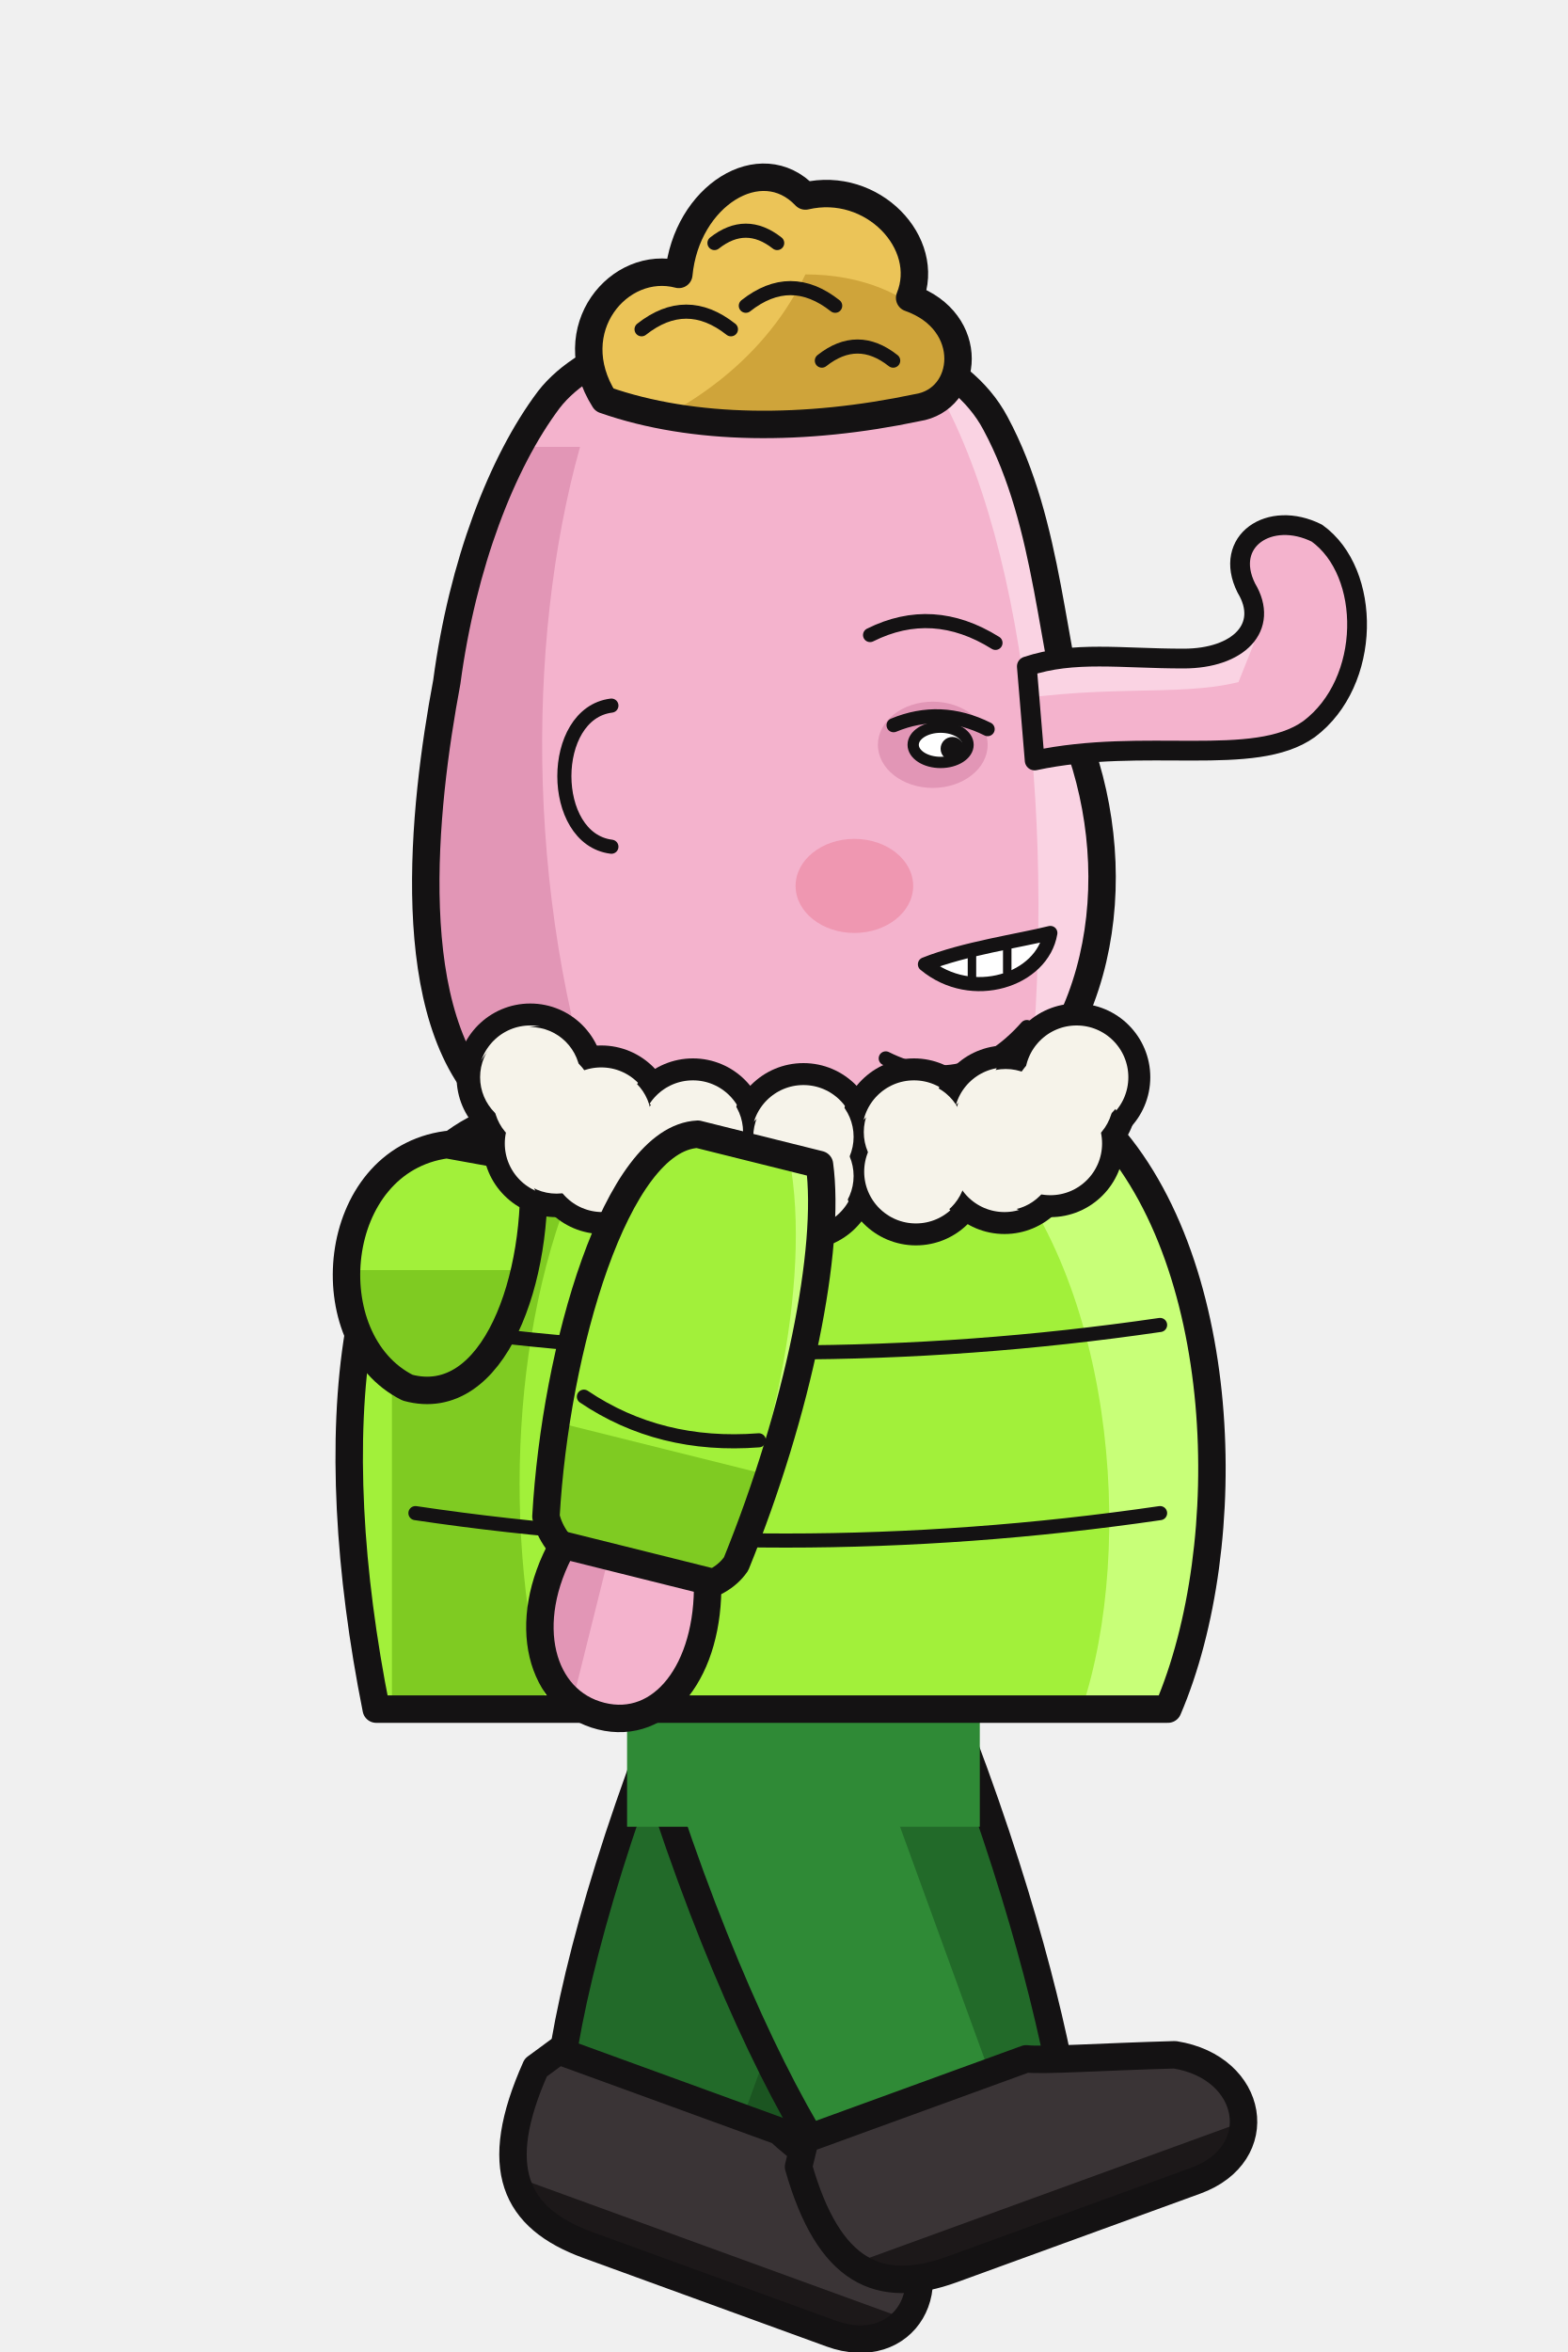
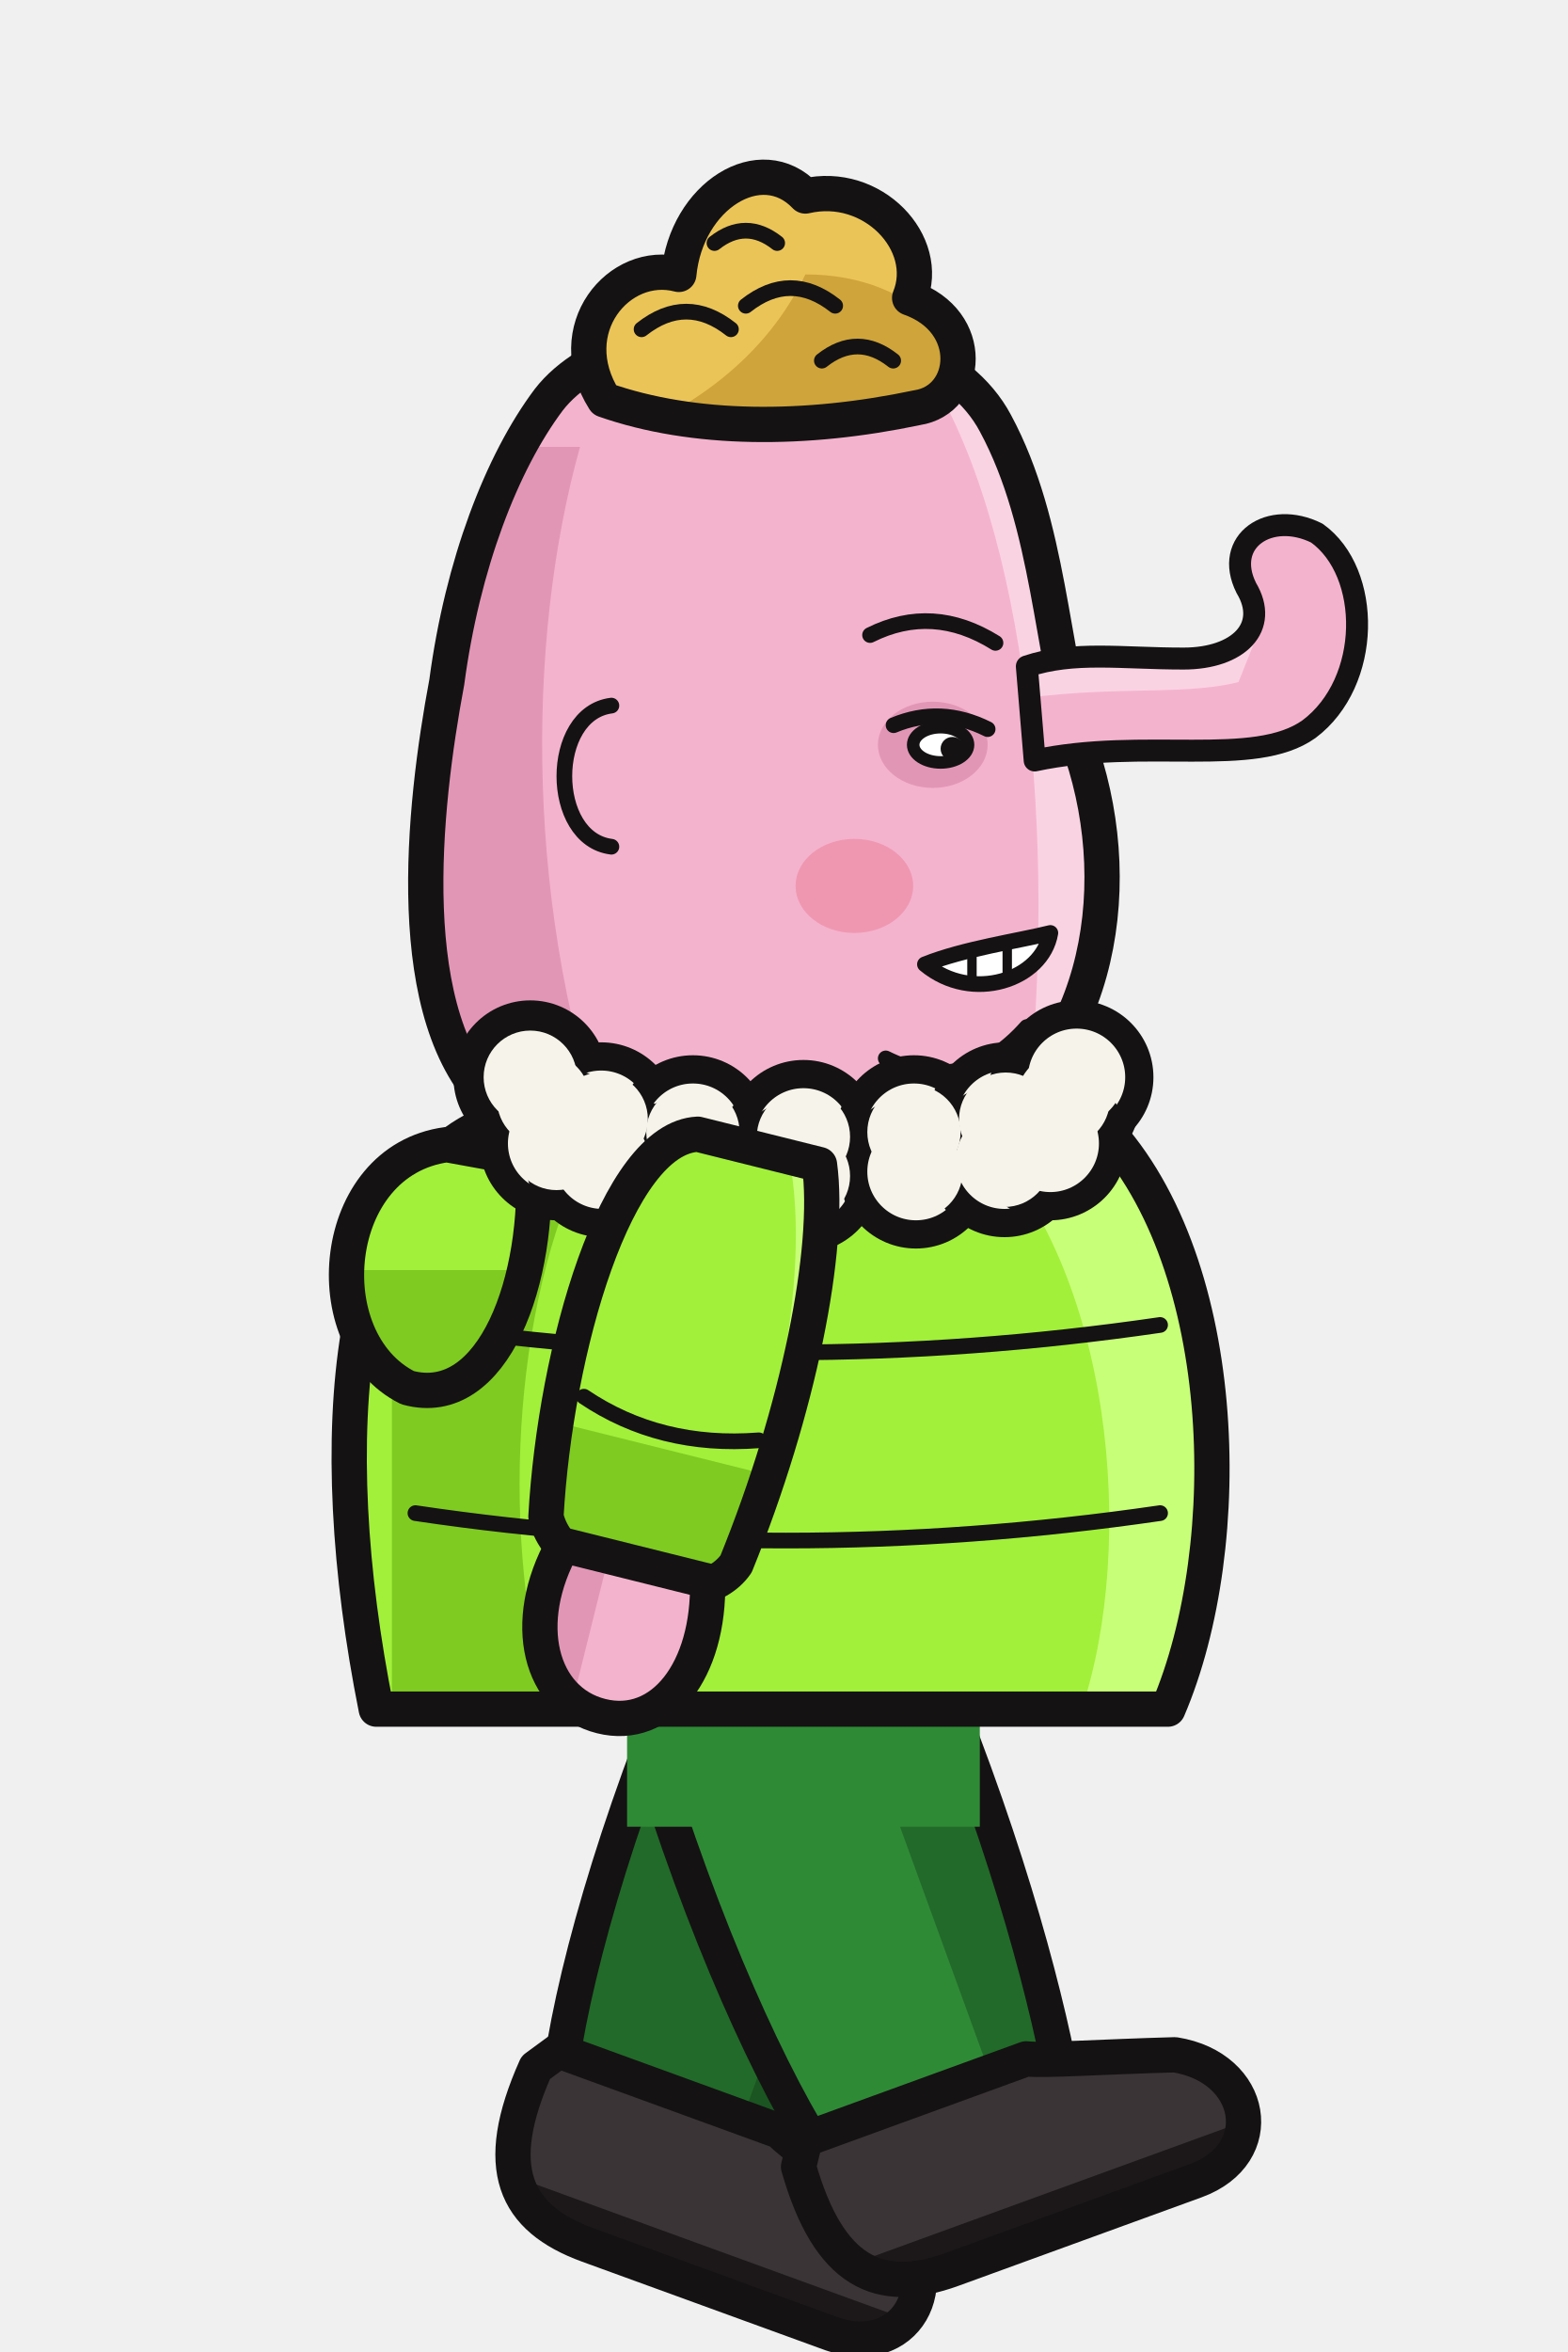
<svg xmlns="http://www.w3.org/2000/svg" width="800" height="1200" viewBox="0 0 400 600">
  <defs>
    <clipPath id="c1">
      <path d="M168,440 L244,440 C246,490 242,530 238,552 L176,552 C170,530 166,490 168,440 Z" />
    </clipPath>
    <clipPath id="c2">
      <path d="M168,546 C166,574 176,584 196,584 L262,584 C282,584 286,562 268,552 C250,546 236,542 232,540 L172,540 Z" />
    </clipPath>
    <clipPath id="c3">
      <path d="M168,440 L244,440 C246,490 242,530 238,552 L176,552 C170,530 166,490 168,440 Z" />
    </clipPath>
    <clipPath id="c4">
      <path d="M168,546 C166,574 176,584 196,584 L262,584 C282,584 286,562 268,552 C250,546 236,542 232,540 L172,540 Z" />
    </clipPath>
    <clipPath id="c5">
      <path d="M126,292 C88,306 82,372 96,442 L298,442 C316,400 314,326 280,292 C246,278 160,278 126,292 Z" />
    </clipPath>
    <clipPath id="c6">
      <path d="M114,298 C84,302 80,348 104,360 C126,366 138,332 136,302 Z" />
    </clipPath>
    <clipPath id="c7">
      <path d="M140,108 C160,82 236,80 254,114 C268,140 268,172 276,198 C288,234 280,278 244,298 C210,310 150,308 126,288 C102,266 108,212 114,180 C118,150 128,124 140,108 Z" />
    </clipPath>
    <clipPath id="c8">
      <path d="M264,200 C292,194 320,202 334,192 C350,180 350,152 336,142 C324,136 312,144 318,156 C324,166 316,174 302,174 C286,174 274,172 262,176 Z" />
    </clipPath>
    <clipPath id="c9">
      <path d="M154.2,108 C142.8,90 158.0,72 173.2,76 C175.1,56 194.1,44 205.5,56 C222.6,52 237.8,68 232.1,82 C249.2,88 247.3,108 234.0,110 C205.5,116 177.0,116 154.2,108 Z" />
    </clipPath>
    <clipPath id="c10">
      <path d="M176,300 C156,306 154,362 162,404 C170,420 206,420 212,404 C218,362 216,320 208,300 Z" />
    </clipPath>
    <clipPath id="c11">
      <path d="M168,410 C162,432 172,450 188,450 C204,450 212,432 206,410 Z" />
    </clipPath>
  </defs>
  <g transform="rotate(20.0 205 448)">
    <path d="M168,440 L244,440 C246,490 242,530 238,552 L176,552 C170,530 166,490 168,440 Z" fill="#226A29" />
    <g clip-path="url(#c1)">
      <path d="M222,430 L260,430 L260,560 L222,560 Z" fill="#1B5521" />
    </g>
-     <path d="M168,440 L244,440 C246,490 242,530 238,552 L176,552 C170,530 166,490 168,440 Z" fill="none" stroke="#141213" stroke-width="7.0" stroke-linejoin="round" stroke-linecap="round" />
+     <path d="M168,440 L244,440 C246,490 242,530 238,552 L176,552 C170,530 166,490 168,440 Z" fill="none" stroke="#141213" stroke-width="9.0" stroke-linejoin="round" stroke-linecap="round" />
    <path d="M168,546 C166,574 176,584 196,584 L262,584 C282,584 286,562 268,552 C250,546 236,542 232,540 L172,540 Z" fill="#3A3436" />
    <g clip-path="url(#c2)">
      <path d="M150,574 L300,574 L300,600 L150,600 Z" fill="#1C1819" />
    </g>
-     <path d="M168,546 C166,574 176,584 196,584 L262,584 C282,584 286,562 268,552 C250,546 236,542 232,540 L172,540 Z" fill="none" stroke="#141213" stroke-width="7.0" stroke-linejoin="round" stroke-linecap="round" />
+     <path d="M168,546 C166,574 176,584 196,584 L262,584 C282,584 286,562 268,552 C250,546 236,542 232,540 L172,540 Z" fill="none" stroke="#141213" stroke-width="9.0" stroke-linejoin="round" stroke-linecap="round" />
  </g>
  <g transform="rotate(-20.0 205 448)">
    <path d="M168,440 L244,440 C246,490 242,530 238,552 L176,552 C170,530 166,490 168,440 Z" fill="#2F8A36" />
    <g clip-path="url(#c3)">
      <path d="M222,430 L260,430 L260,560 L222,560 Z" fill="#226A29" />
    </g>
-     <path d="M168,440 L244,440 C246,490 242,530 238,552 L176,552 C170,530 166,490 168,440 Z" fill="none" stroke="#141213" stroke-width="7.0" stroke-linejoin="round" stroke-linecap="round" />
+     <path d="M168,440 L244,440 C246,490 242,530 238,552 L176,552 C170,530 166,490 168,440 Z" fill="none" stroke="#141213" stroke-width="9.0" stroke-linejoin="round" stroke-linecap="round" />
    <path d="M168,546 C166,574 176,584 196,584 L262,584 C282,584 286,562 268,552 C250,546 236,542 232,540 L172,540 Z" fill="#3A3436" />
    <g clip-path="url(#c4)">
      <path d="M150,574 L300,574 L300,600 L150,600 Z" fill="#1C1819" />
    </g>
-     <path d="M168,546 C166,574 176,584 196,584 L262,584 C282,584 286,562 268,552 C250,546 236,542 232,540 L172,540 Z" fill="none" stroke="#141213" stroke-width="7.0" stroke-linejoin="round" stroke-linecap="round" />
+     <path d="M168,546 C166,574 176,584 196,584 L262,584 C282,584 286,562 268,552 C250,546 236,542 232,540 L172,540 Z" fill="none" stroke="#141213" stroke-width="9.0" stroke-linejoin="round" stroke-linecap="round" />
  </g>
  <path d="M160,436 L250,436 L250,466 L160,466 Z" fill="#2F8A36" />
  <g transform="translate(0,-6.0)">
    <path d="M126,292 C88,306 82,372 96,442 L298,442 C316,400 314,326 280,292 C246,278 160,278 126,292 Z" fill="#A2F03A" />
    <g clip-path="url(#c5)">
      <path d="M100,300 L150,300 C130,340 128,400 140,442 L100,442 Z" fill="#7FCB22" />
    </g>
    <g clip-path="url(#c5)">
      <path d="M250,296 C284,330 290,400 276,442 L310,442 L310,290 Z" fill="#C8FF78" />
    </g>
-     <path d="M126,292 C88,306 82,372 96,442 L298,442 C316,400 314,326 280,292 C246,278 160,278 126,292 Z" fill="none" stroke="#141213" stroke-width="7.0" stroke-linejoin="round" stroke-linecap="round" />
-     <path d="M106,344 Q200,358 296,344" fill="none" stroke="#141213" stroke-width="3.6" stroke-linejoin="round" stroke-linecap="round" />
-     <path d="M106,392 Q200,406 296,392" fill="none" stroke="#141213" stroke-width="3.6" stroke-linejoin="round" stroke-linecap="round" />
+     <path d="M126,292 C88,306 82,372 96,442 L298,442 C316,400 314,326 280,292 C246,278 160,278 126,292 Z" fill="none" stroke="#141213" stroke-width="9.0" stroke-linejoin="round" stroke-linecap="round" />
+     <path d="M106,344 Q200,358 296,344" fill="none" stroke="#141213" stroke-width="4.0" stroke-linejoin="round" stroke-linecap="round" />
+     <path d="M106,392 Q200,406 296,392" fill="none" stroke="#141213" stroke-width="4.0" stroke-linejoin="round" stroke-linecap="round" />
    <path d="M114,298 C84,302 80,348 104,360 C126,366 138,332 136,302 Z" fill="#A2F03A" />
    <g clip-path="url(#c6)">
      <path d="M90,330 L160,330 L160,370 L90,370 Z" fill="#7FCB22" />
    </g>
-     <path d="M114,298 C84,302 80,348 104,360 C126,366 138,332 136,302 Z" fill="none" stroke="#141213" stroke-width="7.0" stroke-linejoin="round" stroke-linecap="round" />
+     <path d="M114,298 C84,302 80,348 104,360 C126,366 138,332 136,302 Z" fill="none" stroke="#141213" stroke-width="9.0" stroke-linejoin="round" stroke-linecap="round" />
    <path d="M140,108 C160,82 236,80 254,114 C268,140 268,172 276,198 C288,234 280,278 244,298 C210,310 150,308 126,288 C102,266 108,212 114,180 C118,150 128,124 140,108 Z" fill="#F4B3CD" />
    <g clip-path="url(#c7)">
      <path d="M110,120 L148,120 C134,170 134,240 156,300 L110,300 Z" fill="#E296B6" />
    </g>
    <g clip-path="url(#c7)">
      <path d="M236,100 C262,140 270,220 262,290 L300,300 L300,90 Z" fill="#FAD3E3" />
    </g>
-     <path d="M140,108 C160,82 236,80 254,114 C268,140 268,172 276,198 C288,234 280,278 244,298 C210,310 150,308 126,288 C102,266 108,212 114,180 C118,150 128,124 140,108 Z" fill="none" stroke="#141213" stroke-width="7.0" stroke-linejoin="round" stroke-linecap="round" />
-     <path d="M156,186 C140,188 140,220 156,222" fill="#F4B3CD" stroke="#141213" stroke-width="3.6" stroke-linejoin="round" stroke-linecap="round" />
+     <path d="M140,108 C160,82 236,80 254,114 C268,140 268,172 276,198 C288,234 280,278 244,298 C210,310 150,308 126,288 C102,266 108,212 114,180 C118,150 128,124 140,108 Z" fill="none" stroke="#141213" stroke-width="9.0" stroke-linejoin="round" stroke-linecap="round" />
+     <path d="M156,186 C140,188 140,220 156,222" fill="#F4B3CD" stroke="#141213" stroke-width="4.0" stroke-linejoin="round" stroke-linecap="round" />
    <ellipse cx="238.0" cy="196.0" rx="14.0" ry="11.0" fill="#E296B6" />
-     <ellipse cx="240.0" cy="196.0" rx="7.0" ry="4.5" fill="#FFFFFF" stroke="#141213" stroke-width="2.88" />
+     <ellipse cx="240.0" cy="196.0" rx="7.0" ry="4.5" fill="#FFFFFF" stroke="#141213" stroke-width="3.2" />
    <ellipse cx="243.0" cy="197.0" rx="3.0" ry="3.0" fill="#141213" />
-     <path d="M228,191 Q240,186 252,192" fill="none" stroke="#141213" stroke-width="3.6" stroke-linejoin="round" stroke-linecap="round" />
-     <path d="M222,168 Q238,160 254,170" fill="none" stroke="#141213" stroke-width="3.6" stroke-linejoin="round" stroke-linecap="round" />
+     <path d="M228,191 Q240,186 252,192" fill="none" stroke="#141213" stroke-width="4.0" stroke-linejoin="round" stroke-linecap="round" />
+     <path d="M222,168 Q238,160 254,170" fill="none" stroke="#141213" stroke-width="4.0" stroke-linejoin="round" stroke-linecap="round" />
    <ellipse cx="218.0" cy="232.0" rx="15.0" ry="12.0" fill="#EE8DA8" opacity="0.75" />
    <path d="M264,200 C292,194 320,202 334,192 C350,180 350,152 336,142 C324,136 312,144 318,156 C324,166 316,174 302,174 C286,174 274,172 262,176 Z" fill="#F4B3CD" />
    <g clip-path="url(#c8)">
      <path d="M250,186 C280,180 300,184 316,180 L320,170 L250,170 Z" fill="#FAD3E3" />
    </g>
-     <path d="M264,200 C292,194 320,202 334,192 C350,180 350,152 336,142 C324,136 312,144 318,156 C324,166 316,174 302,174 C286,174 274,172 262,176 Z" fill="none" stroke="#141213" stroke-width="5.04" stroke-linejoin="round" stroke-linecap="round" />
-     <path d="M236,252 C246,248 260,246 268,244 C266,256 248,262 236,252 Z" fill="#FFFFFF" stroke="#141213" stroke-width="3.6" stroke-linejoin="round" stroke-linecap="round" />
-     <path d="M248,248 L248,256 M257,246 L257,254" fill="none" stroke="#141213" stroke-width="2.16" stroke-linejoin="round" stroke-linecap="round" />
-     <path d="M226,276 Q246,286 262,268" fill="none" stroke="#141213" stroke-width="3.6" stroke-linejoin="round" stroke-linecap="round" />
-     <ellipse cx="135.3" cy="280.8" rx="16.0" ry="16.0" fill="#F6F3EA" stroke="#141213" stroke-width="5.6" />
-     <ellipse cx="138.7" cy="286.5" rx="16.0" ry="16.0" fill="#F6F3EA" stroke="#141213" stroke-width="5.6" />
-     <ellipse cx="153.4" cy="291.5" rx="16.0" ry="16.0" fill="#F6F3EA" stroke="#141213" stroke-width="5.6" />
-     <ellipse cx="176.8" cy="294.8" rx="16.0" ry="16.0" fill="#F6F3EA" stroke="#141213" stroke-width="5.6" />
-     <ellipse cx="205.0" cy="296.0" rx="16.0" ry="16.0" fill="#F6F3EA" stroke="#141213" stroke-width="5.6" />
-     <ellipse cx="233.2" cy="294.8" rx="16.0" ry="16.0" fill="#F6F3EA" stroke="#141213" stroke-width="5.6" />
-     <ellipse cx="256.6" cy="291.5" rx="16.0" ry="16.0" fill="#F6F3EA" stroke="#141213" stroke-width="5.6" />
-     <ellipse cx="271.3" cy="286.5" rx="16.0" ry="16.0" fill="#F6F3EA" stroke="#141213" stroke-width="5.6" />
-     <ellipse cx="274.7" cy="280.8" rx="16.0" ry="16.0" fill="#F6F3EA" stroke="#141213" stroke-width="5.6" />
-     <ellipse cx="142.0" cy="297.7" rx="16.0" ry="16.0" fill="#F6F3EA" stroke="#141213" stroke-width="5.6" />
-     <ellipse cx="153.7" cy="302.0" rx="16.0" ry="16.0" fill="#F6F3EA" stroke="#141213" stroke-width="5.6" />
-     <ellipse cx="176.3" cy="304.9" rx="16.0" ry="16.0" fill="#F6F3EA" stroke="#141213" stroke-width="5.6" />
-     <ellipse cx="205.0" cy="306.0" rx="16.0" ry="16.0" fill="#F6F3EA" stroke="#141213" stroke-width="5.6" />
-     <ellipse cx="233.7" cy="304.9" rx="16.0" ry="16.0" fill="#F6F3EA" stroke="#141213" stroke-width="5.6" />
-     <ellipse cx="256.3" cy="302.0" rx="16.0" ry="16.0" fill="#F6F3EA" stroke="#141213" stroke-width="5.6" />
-     <ellipse cx="268.0" cy="297.7" rx="16.0" ry="16.0" fill="#F6F3EA" stroke="#141213" stroke-width="5.6" />
-     <ellipse cx="135.3" cy="280.8" rx="12.8" ry="12.8" fill="#F6F3EA" />
-     <ellipse cx="138.7" cy="286.5" rx="12.8" ry="12.8" fill="#F6F3EA" />
-     <ellipse cx="153.4" cy="291.5" rx="12.8" ry="12.8" fill="#F6F3EA" />
-     <ellipse cx="176.8" cy="294.8" rx="12.8" ry="12.8" fill="#F6F3EA" />
-     <ellipse cx="205.0" cy="296.0" rx="12.8" ry="12.8" fill="#F6F3EA" />
-     <ellipse cx="233.2" cy="294.8" rx="12.8" ry="12.8" fill="#F6F3EA" />
-     <ellipse cx="256.6" cy="291.5" rx="12.8" ry="12.8" fill="#F6F3EA" />
-     <ellipse cx="271.3" cy="286.5" rx="12.8" ry="12.8" fill="#F6F3EA" />
-     <ellipse cx="274.7" cy="280.8" rx="12.8" ry="12.8" fill="#F6F3EA" />
-     <ellipse cx="142.0" cy="297.7" rx="12.8" ry="12.8" fill="#F6F3EA" />
-     <ellipse cx="153.7" cy="302.0" rx="12.8" ry="12.8" fill="#F6F3EA" />
-     <ellipse cx="176.3" cy="304.9" rx="12.8" ry="12.8" fill="#F6F3EA" />
-     <ellipse cx="205.0" cy="306.0" rx="12.8" ry="12.8" fill="#F6F3EA" />
-     <ellipse cx="233.7" cy="304.9" rx="12.8" ry="12.8" fill="#F6F3EA" />
-     <ellipse cx="256.3" cy="302.0" rx="12.8" ry="12.8" fill="#F6F3EA" />
-     <ellipse cx="268.0" cy="297.7" rx="12.8" ry="12.8" fill="#F6F3EA" />
+     <path d="M264,200 C292,194 320,202 334,192 C350,180 350,152 336,142 C324,136 312,144 318,156 C324,166 316,174 302,174 C286,174 274,172 262,176 Z" fill="none" stroke="#141213" stroke-width="5.6" stroke-linejoin="round" stroke-linecap="round" />
+     <path d="M236,252 C246,248 260,246 268,244 C266,256 248,262 236,252 Z" fill="#FFFFFF" stroke="#141213" stroke-width="4.0" stroke-linejoin="round" stroke-linecap="round" />
+     <path d="M248,248 L248,256 M257,246 L257,254" fill="none" stroke="#141213" stroke-width="2.4" stroke-linejoin="round" stroke-linecap="round" />
+     <path d="M226,276 Q246,286 262,268" fill="none" stroke="#141213" stroke-width="4.0" stroke-linejoin="round" stroke-linecap="round" />
+     <ellipse cx="135.3" cy="280.8" rx="16.0" ry="16.0" fill="#F6F3EA" stroke="#141213" stroke-width="7.2" />
+     <ellipse cx="138.7" cy="286.5" rx="16.0" ry="16.0" fill="#F6F3EA" stroke="#141213" stroke-width="7.2" />
+     <ellipse cx="153.4" cy="291.5" rx="16.0" ry="16.0" fill="#F6F3EA" stroke="#141213" stroke-width="7.2" />
+     <ellipse cx="176.8" cy="294.8" rx="16.0" ry="16.0" fill="#F6F3EA" stroke="#141213" stroke-width="7.2" />
+     <ellipse cx="205.0" cy="296.0" rx="16.0" ry="16.0" fill="#F6F3EA" stroke="#141213" stroke-width="7.2" />
+     <ellipse cx="233.2" cy="294.8" rx="16.0" ry="16.0" fill="#F6F3EA" stroke="#141213" stroke-width="7.2" />
+     <ellipse cx="256.6" cy="291.5" rx="16.0" ry="16.0" fill="#F6F3EA" stroke="#141213" stroke-width="7.2" />
+     <ellipse cx="271.3" cy="286.5" rx="16.0" ry="16.0" fill="#F6F3EA" stroke="#141213" stroke-width="7.2" />
+     <ellipse cx="274.7" cy="280.8" rx="16.0" ry="16.0" fill="#F6F3EA" stroke="#141213" stroke-width="7.2" />
+     <ellipse cx="142.0" cy="297.7" rx="16.0" ry="16.0" fill="#F6F3EA" stroke="#141213" stroke-width="7.2" />
+     <ellipse cx="153.7" cy="302.0" rx="16.0" ry="16.0" fill="#F6F3EA" stroke="#141213" stroke-width="7.2" />
+     <ellipse cx="176.3" cy="304.9" rx="16.0" ry="16.0" fill="#F6F3EA" stroke="#141213" stroke-width="7.2" />
+     <ellipse cx="205.0" cy="306.0" rx="16.0" ry="16.0" fill="#F6F3EA" stroke="#141213" stroke-width="7.2" />
+     <ellipse cx="233.7" cy="304.9" rx="16.0" ry="16.0" fill="#F6F3EA" stroke="#141213" stroke-width="7.2" />
+     <ellipse cx="256.3" cy="302.0" rx="16.0" ry="16.0" fill="#F6F3EA" stroke="#141213" stroke-width="7.2" />
+     <ellipse cx="268.0" cy="297.7" rx="16.0" ry="16.0" fill="#F6F3EA" stroke="#141213" stroke-width="7.2" />
+     <ellipse cx="135.3" cy="280.8" rx="11.9" ry="11.9" fill="#F6F3EA" />
+     <ellipse cx="138.7" cy="286.5" rx="11.9" ry="11.9" fill="#F6F3EA" />
+     <ellipse cx="153.4" cy="291.5" rx="11.9" ry="11.9" fill="#F6F3EA" />
+     <ellipse cx="176.8" cy="294.8" rx="11.9" ry="11.9" fill="#F6F3EA" />
+     <ellipse cx="205.0" cy="296.0" rx="11.9" ry="11.9" fill="#F6F3EA" />
+     <ellipse cx="233.2" cy="294.8" rx="11.9" ry="11.9" fill="#F6F3EA" />
+     <ellipse cx="256.6" cy="291.5" rx="11.9" ry="11.9" fill="#F6F3EA" />
+     <ellipse cx="271.3" cy="286.5" rx="11.9" ry="11.9" fill="#F6F3EA" />
+     <ellipse cx="274.7" cy="280.8" rx="11.9" ry="11.9" fill="#F6F3EA" />
+     <ellipse cx="142.0" cy="297.7" rx="11.9" ry="11.9" fill="#F6F3EA" />
+     <ellipse cx="153.7" cy="302.0" rx="11.9" ry="11.9" fill="#F6F3EA" />
+     <ellipse cx="176.3" cy="304.9" rx="11.9" ry="11.9" fill="#F6F3EA" />
+     <ellipse cx="205.0" cy="306.0" rx="11.9" ry="11.9" fill="#F6F3EA" />
+     <ellipse cx="233.7" cy="304.9" rx="11.9" ry="11.9" fill="#F6F3EA" />
+     <ellipse cx="256.3" cy="302.0" rx="11.9" ry="11.9" fill="#F6F3EA" />
+     <ellipse cx="268.0" cy="297.7" rx="11.9" ry="11.9" fill="#F6F3EA" />
    <path d="M154.2,108 C142.8,90 158.0,72 173.2,76 C175.1,56 194.1,44 205.5,56 C222.6,52 237.8,68 232.1,82 C249.2,88 247.3,108 234.0,110 C205.5,116 177.0,116 154.2,108 Z" fill="#EBC458" />
    <g clip-path="url(#c9)">
      <path d="M205.5,76 C234.0,76 253.0,96 243.5,121 L148.5,121 C177.0,112 196,96 205.5,76 Z" fill="#CFA43A" />
    </g>
-     <path d="M154.2,108 C142.8,90 158.0,72 173.2,76 C175.1,56 194.1,44 205.5,56 C222.6,52 237.8,68 232.1,82 C249.2,88 247.3,108 234.0,110 C205.5,116 177.0,116 154.2,108 Z" fill="none" stroke="#141213" stroke-width="7.0" stroke-linejoin="round" stroke-linecap="round" />
-     <path d="M163.7,90.0 Q175.1,81.0 186.5,90.0" fill="none" stroke="#141213" stroke-width="3.6" stroke-linejoin="round" stroke-linecap="round" />
-     <path d="M190.3,84.0 Q201.7,75.0 213.1,84.0" fill="none" stroke="#141213" stroke-width="3.6" stroke-linejoin="round" stroke-linecap="round" />
-     <path d="M182.3,68.0 Q190.3,61.7 198.3,68.0" fill="none" stroke="#141213" stroke-width="3.6" stroke-linejoin="round" stroke-linecap="round" />
-     <path d="M209.7,98.0 Q218.8,90.8 227.9,98.0" fill="none" stroke="#141213" stroke-width="3.6" stroke-linejoin="round" stroke-linecap="round" />
+     <path d="M154.2,108 C142.8,90 158.0,72 173.2,76 C175.1,56 194.1,44 205.5,56 C222.6,52 237.8,68 232.1,82 C249.2,88 247.3,108 234.0,110 C205.5,116 177.0,116 154.2,108 Z" fill="none" stroke="#141213" stroke-width="9.0" stroke-linejoin="round" stroke-linecap="round" />
+     <path d="M163.7,90.0 Q175.1,81.0 186.5,90.0" fill="none" stroke="#141213" stroke-width="4.0" stroke-linejoin="round" stroke-linecap="round" />
+     <path d="M190.3,84.0 Q201.7,75.0 213.1,84.0" fill="none" stroke="#141213" stroke-width="4.0" stroke-linejoin="round" stroke-linecap="round" />
+     <path d="M182.3,68.0 Q190.3,61.7 198.3,68.0" fill="none" stroke="#141213" stroke-width="4.0" stroke-linejoin="round" stroke-linecap="round" />
+     <path d="M209.7,98.0 Q218.8,90.8 227.9,98.0" fill="none" stroke="#141213" stroke-width="4.0" stroke-linejoin="round" stroke-linecap="round" />
    <g transform="rotate(14.0 196 306)">
      <path d="M176,300 C156,306 154,362 162,404 C170,420 206,420 212,404 C218,362 216,320 208,300 Z" fill="#A2F03A" />
      <g clip-path="url(#c10)">
        <path d="M150,380 L230,380 L230,430 L150,430 Z" fill="#7FCB22" />
      </g>
      <g clip-path="url(#c10)">
        <path d="M200,300 C214,330 214,380 208,410 L230,410 L230,300 Z" fill="#C8FF78" />
      </g>
-       <path d="M176,300 C156,306 154,362 162,404 C170,420 206,420 212,404 C218,362 216,320 208,300 Z" fill="none" stroke="#141213" stroke-width="7.0" stroke-linejoin="round" stroke-linecap="round" />
-       <path d="M164,372 Q186,380 210,372" fill="none" stroke="#141213" stroke-width="3.6" stroke-linejoin="round" stroke-linecap="round" />
+       <path d="M176,300 C156,306 154,362 162,404 C170,420 206,420 212,404 C218,362 216,320 208,300 Z" fill="none" stroke="#141213" stroke-width="9.0" stroke-linejoin="round" stroke-linecap="round" />
+       <path d="M164,372 Q186,380 210,372" fill="none" stroke="#141213" stroke-width="4.0" stroke-linejoin="round" stroke-linecap="round" />
      <path d="M168,410 C162,432 172,450 188,450 C204,450 212,432 206,410 Z" fill="#F4B3CD" />
      <g clip-path="url(#c11)">
        <path d="M150,410 L180,410 L180,460 L150,460 Z" fill="#E296B6" />
      </g>
-       <path d="M168,410 C162,432 172,450 188,450 C204,450 212,432 206,410 Z" fill="none" stroke="#141213" stroke-width="7.0" stroke-linejoin="round" stroke-linecap="round" />
+       <path d="M168,410 C162,432 172,450 188,450 C204,450 212,432 206,410 Z" fill="none" stroke="#141213" stroke-width="9.0" stroke-linejoin="round" stroke-linecap="round" />
    </g>
  </g>
</svg>
